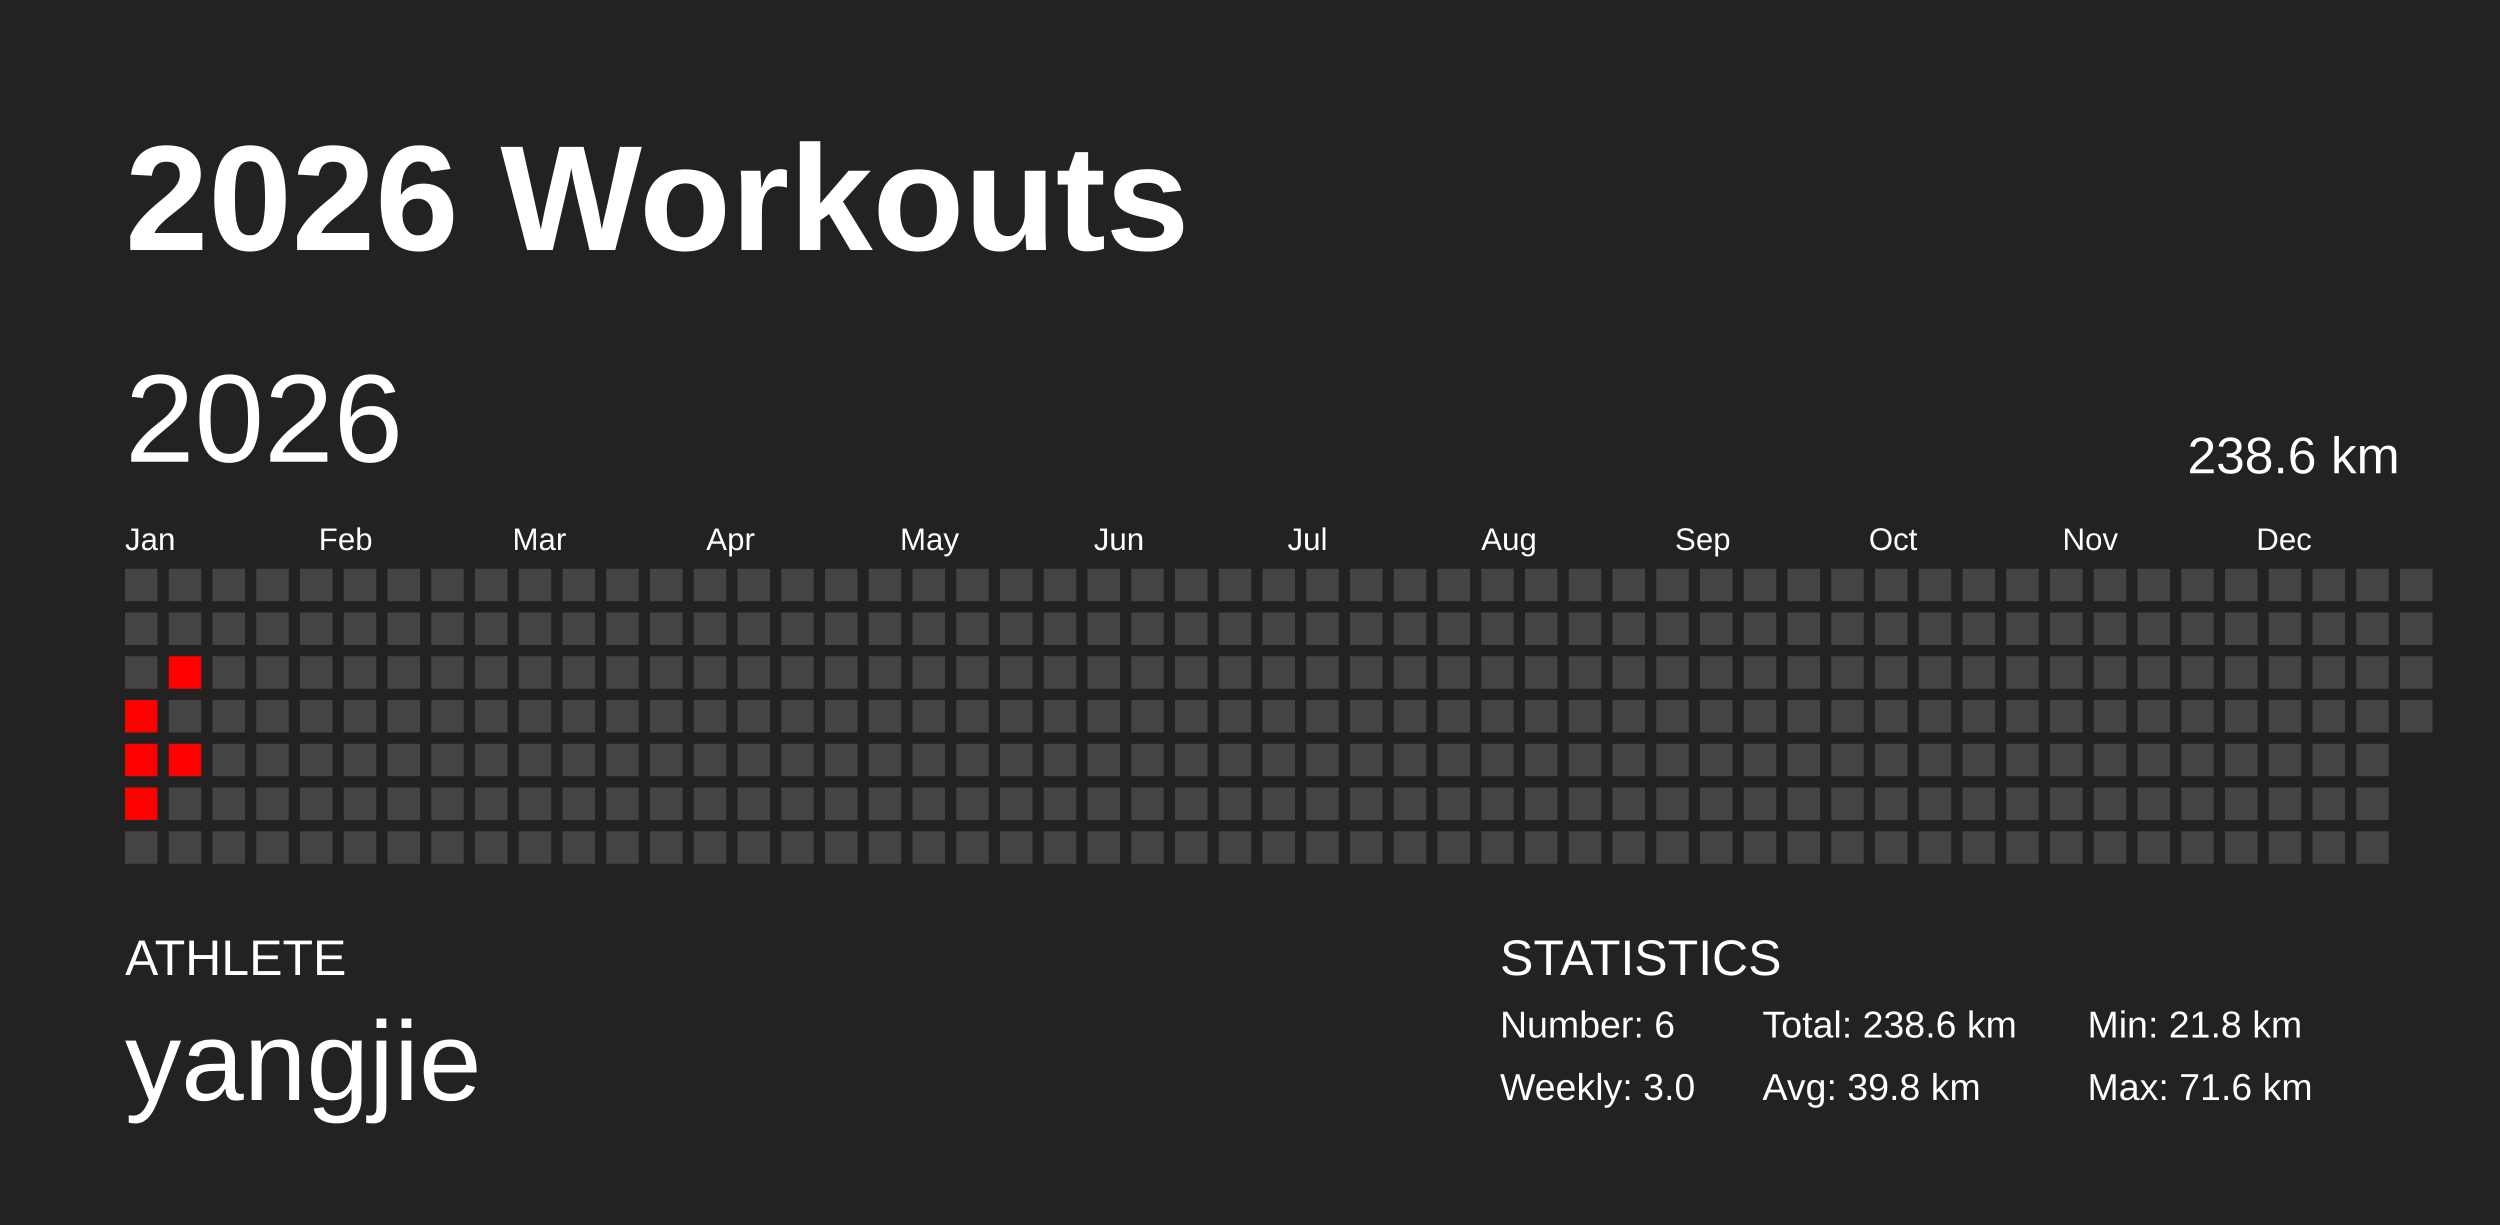
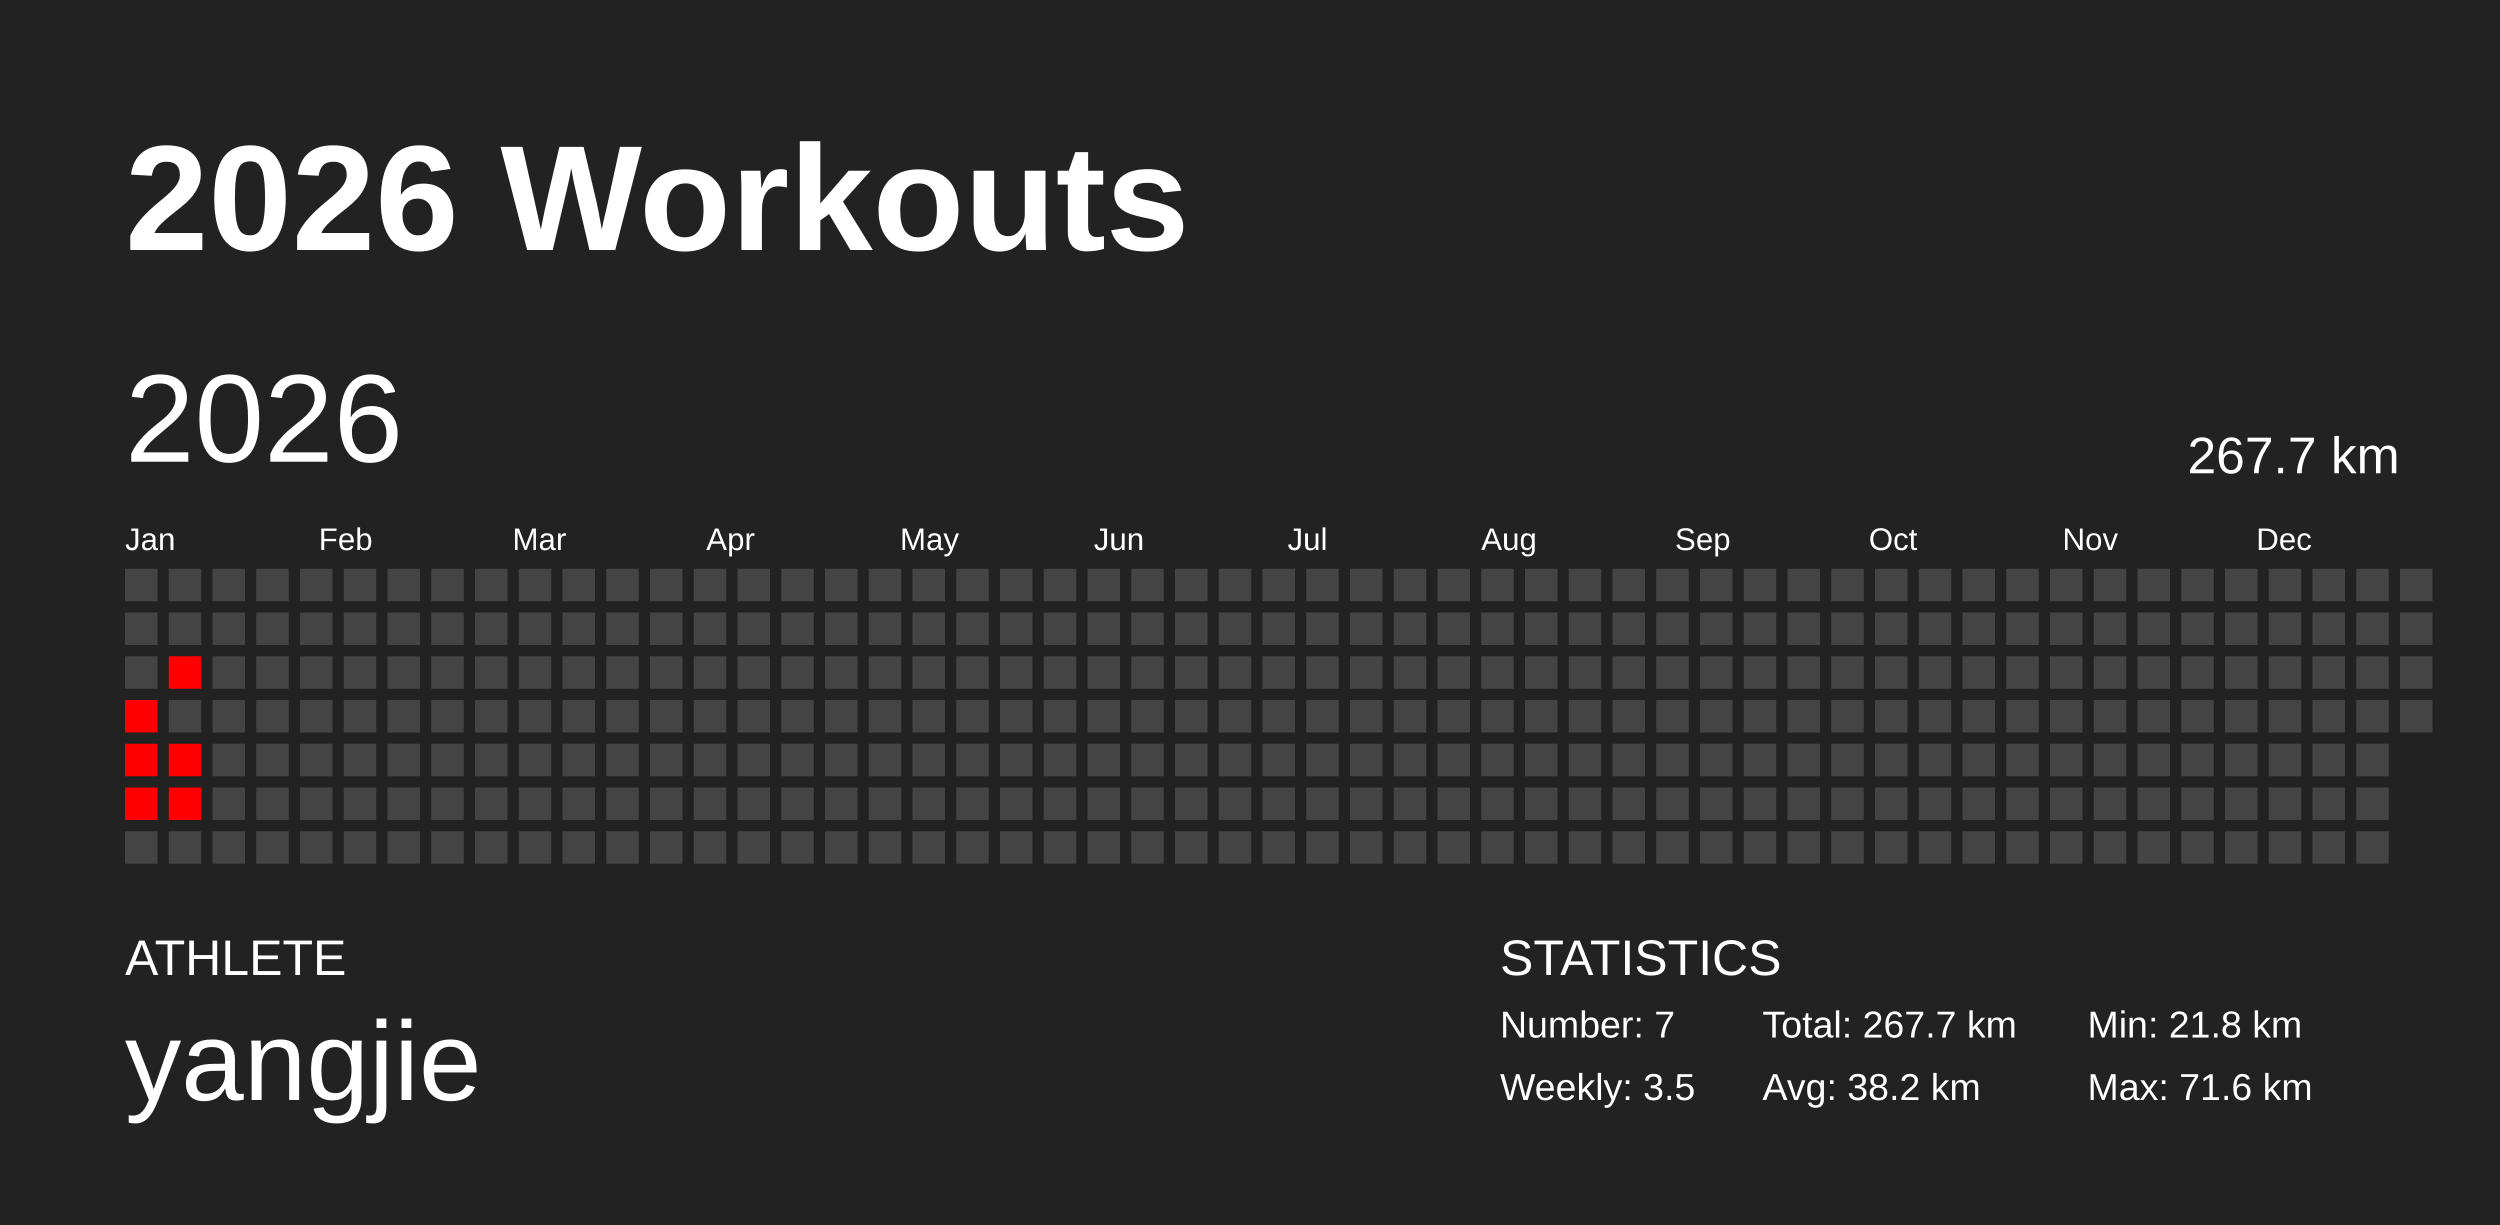
<svg xmlns="http://www.w3.org/2000/svg" baseProfile="full" height="98mm" version="1.1" viewBox="0,0,200,98" width="200mm">
  <defs />
  <rect fill="#222222" height="98" width="200" x="0" y="0" />
  <text fill="#FFFFFF" style="font-size:12px; font-family:Arial; font-weight:bold;" x="10" y="20">2026 Workouts</text>
  <text fill="#FFFFFF" style="font-size:4px; font-family:Arial" x="10" y="78">ATHLETE</text>
  <text fill="#FFFFFF" style="font-size:9px; font-family:Arial" x="10" y="88">yangjie</text>
  <text fill="#FFFFFF" style="font-size:4px; font-family:Arial" x="120" y="78">STATISTICS</text>
-   <text fill="#FFFFFF" style="font-size:3px; font-family:Arial" x="120" y="83">Number: 6</text>
-   <text fill="#FFFFFF" style="font-size:3px; font-family:Arial" x="120" y="88">Weekly: 3.0</text>
-   <text fill="#FFFFFF" style="font-size:3px; font-family:Arial" x="141" y="83">Total: 238.6 km</text>
-   <text fill="#FFFFFF" style="font-size:3px; font-family:Arial" x="141" y="88">Avg: 39.8 km</text>
+   <text fill="#FFFFFF" style="font-size:3px; font-family:Arial" x="120" y="83">Number: 7</text>
+   <text fill="#FFFFFF" style="font-size:3px; font-family:Arial" x="120" y="88">Weekly: 3.5</text>
+   <text fill="#FFFFFF" style="font-size:3px; font-family:Arial" x="141" y="83">Total: 267.7 km</text>
+   <text fill="#FFFFFF" style="font-size:3px; font-family:Arial" x="141" y="88">Avg: 38.2 km</text>
  <text fill="#FFFFFF" style="font-size:3px; font-family:Arial" x="167" y="83">Min: 21.8 km</text>
  <text fill="#FFFFFF" style="font-size:3px; font-family:Arial" x="167" y="88">Max: 71.6 km</text>
  <text dominant-baseline="hanging" fill="#FFFFFF" style="font-size:10.0px; font-family:Arial;" x="10" y="30">2026</text>
-   <text dominant-baseline="hanging" fill="#FFFFFF" style="font-size:4.125px; font-family:Arial;" x="175" y="35">238.6 km</text>
+   <text dominant-baseline="hanging" fill="#FFFFFF" style="font-size:4.125px; font-family:Arial;" x="175" y="35">267.7 km</text>
  <text fill="#FFFFFF" style="font-size:2.5px; font-family:Arial" x="10.0" y="44">Jan</text>
  <text fill="#FFFFFF" style="font-size:2.5px; font-family:Arial" x="25.5" y="44">Feb</text>
  <text fill="#FFFFFF" style="font-size:2.5px; font-family:Arial" x="41.0" y="44">Mar</text>
  <text fill="#FFFFFF" style="font-size:2.5px; font-family:Arial" x="56.5" y="44">Apr</text>
  <text fill="#FFFFFF" style="font-size:2.5px; font-family:Arial" x="72.0" y="44">May</text>
  <text fill="#FFFFFF" style="font-size:2.5px; font-family:Arial" x="87.5" y="44">Jun</text>
  <text fill="#FFFFFF" style="font-size:2.5px; font-family:Arial" x="103.0" y="44">Jul</text>
  <text fill="#FFFFFF" style="font-size:2.5px; font-family:Arial" x="118.5" y="44">Aug</text>
  <text fill="#FFFFFF" style="font-size:2.5px; font-family:Arial" x="134.0" y="44">Sep</text>
  <text fill="#FFFFFF" style="font-size:2.5px; font-family:Arial" x="149.5" y="44">Oct</text>
  <text fill="#FFFFFF" style="font-size:2.5px; font-family:Arial" x="165.0" y="44">Nov</text>
  <text fill="#FFFFFF" style="font-size:2.5px; font-family:Arial" x="180.5" y="44">Dec</text>
  <rect fill="#444444" height="2.6" width="2.6" x="10.0" y="45.5" />
  <rect fill="#444444" height="2.6" width="2.6" x="10.0" y="49.0" />
  <rect fill="#444444" height="2.6" width="2.6" x="10.0" y="52.5" />
  <rect fill="red" height="2.6" width="2.6" x="10.0" y="56.0" />
  <rect fill="red" height="2.6" width="2.6" x="10.0" y="59.5" />
  <rect fill="red" height="2.6" width="2.6" x="10.0" y="63.0" />
  <rect fill="#444444" height="2.6" width="2.6" x="10.0" y="66.5" />
  <rect fill="#444444" height="2.6" width="2.6" x="13.5" y="45.5" />
  <rect fill="#444444" height="2.6" width="2.6" x="13.5" y="49.0" />
  <rect fill="red" height="2.6" width="2.6" x="13.5" y="52.5" />
  <rect fill="#444444" height="2.6" width="2.6" x="13.5" y="56.0" />
  <rect fill="red" height="2.6" width="2.6" x="13.5" y="59.5" />
-   <rect fill="#444444" height="2.6" width="2.6" x="13.5" y="63.0" />
+   <rect fill="red" height="2.6" width="2.6" x="13.5" y="63.0" />
  <rect fill="#444444" height="2.6" width="2.6" x="13.5" y="66.5" />
  <rect fill="#444444" height="2.6" width="2.6" x="17.0" y="45.5" />
  <rect fill="#444444" height="2.6" width="2.6" x="17.0" y="49.0" />
  <rect fill="#444444" height="2.6" width="2.6" x="17.0" y="52.5" />
  <rect fill="#444444" height="2.6" width="2.6" x="17.0" y="56.0" />
  <rect fill="#444444" height="2.6" width="2.6" x="17.0" y="59.5" />
  <rect fill="#444444" height="2.6" width="2.6" x="17.0" y="63.0" />
  <rect fill="#444444" height="2.6" width="2.6" x="17.0" y="66.5" />
  <rect fill="#444444" height="2.6" width="2.6" x="20.5" y="45.5" />
  <rect fill="#444444" height="2.6" width="2.6" x="20.5" y="49.0" />
  <rect fill="#444444" height="2.6" width="2.6" x="20.5" y="52.5" />
  <rect fill="#444444" height="2.6" width="2.6" x="20.5" y="56.0" />
  <rect fill="#444444" height="2.6" width="2.6" x="20.5" y="59.5" />
  <rect fill="#444444" height="2.6" width="2.6" x="20.5" y="63.0" />
  <rect fill="#444444" height="2.6" width="2.6" x="20.5" y="66.5" />
  <rect fill="#444444" height="2.6" width="2.6" x="24.0" y="45.5" />
  <rect fill="#444444" height="2.6" width="2.6" x="24.0" y="49.0" />
  <rect fill="#444444" height="2.6" width="2.6" x="24.0" y="52.5" />
  <rect fill="#444444" height="2.6" width="2.6" x="24.0" y="56.0" />
  <rect fill="#444444" height="2.6" width="2.6" x="24.0" y="59.5" />
  <rect fill="#444444" height="2.6" width="2.6" x="24.0" y="63.0" />
  <rect fill="#444444" height="2.6" width="2.6" x="24.0" y="66.5" />
  <rect fill="#444444" height="2.6" width="2.6" x="27.5" y="45.5" />
  <rect fill="#444444" height="2.6" width="2.6" x="27.5" y="49.0" />
  <rect fill="#444444" height="2.6" width="2.6" x="27.5" y="52.5" />
  <rect fill="#444444" height="2.6" width="2.6" x="27.5" y="56.0" />
  <rect fill="#444444" height="2.6" width="2.6" x="27.5" y="59.5" />
  <rect fill="#444444" height="2.6" width="2.6" x="27.5" y="63.0" />
  <rect fill="#444444" height="2.6" width="2.6" x="27.5" y="66.5" />
  <rect fill="#444444" height="2.6" width="2.6" x="31.0" y="45.5" />
  <rect fill="#444444" height="2.6" width="2.6" x="31.0" y="49.0" />
  <rect fill="#444444" height="2.6" width="2.6" x="31.0" y="52.5" />
  <rect fill="#444444" height="2.6" width="2.6" x="31.0" y="56.0" />
  <rect fill="#444444" height="2.6" width="2.6" x="31.0" y="59.5" />
  <rect fill="#444444" height="2.6" width="2.6" x="31.0" y="63.0" />
  <rect fill="#444444" height="2.6" width="2.6" x="31.0" y="66.5" />
  <rect fill="#444444" height="2.6" width="2.6" x="34.5" y="45.5" />
  <rect fill="#444444" height="2.6" width="2.6" x="34.5" y="49.0" />
  <rect fill="#444444" height="2.6" width="2.6" x="34.5" y="52.5" />
  <rect fill="#444444" height="2.6" width="2.6" x="34.5" y="56.0" />
  <rect fill="#444444" height="2.6" width="2.6" x="34.5" y="59.5" />
  <rect fill="#444444" height="2.6" width="2.6" x="34.5" y="63.0" />
  <rect fill="#444444" height="2.6" width="2.6" x="34.5" y="66.5" />
  <rect fill="#444444" height="2.6" width="2.6" x="38.0" y="45.5" />
  <rect fill="#444444" height="2.6" width="2.6" x="38.0" y="49.0" />
  <rect fill="#444444" height="2.6" width="2.6" x="38.0" y="52.5" />
  <rect fill="#444444" height="2.6" width="2.6" x="38.0" y="56.0" />
  <rect fill="#444444" height="2.6" width="2.6" x="38.0" y="59.5" />
  <rect fill="#444444" height="2.6" width="2.6" x="38.0" y="63.0" />
  <rect fill="#444444" height="2.6" width="2.6" x="38.0" y="66.5" />
  <rect fill="#444444" height="2.6" width="2.6" x="41.5" y="45.5" />
  <rect fill="#444444" height="2.6" width="2.6" x="41.5" y="49.0" />
  <rect fill="#444444" height="2.6" width="2.6" x="41.5" y="52.5" />
  <rect fill="#444444" height="2.6" width="2.6" x="41.5" y="56.0" />
  <rect fill="#444444" height="2.6" width="2.6" x="41.5" y="59.5" />
  <rect fill="#444444" height="2.6" width="2.6" x="41.5" y="63.0" />
  <rect fill="#444444" height="2.6" width="2.6" x="41.5" y="66.5" />
  <rect fill="#444444" height="2.6" width="2.6" x="45.0" y="45.5" />
  <rect fill="#444444" height="2.6" width="2.6" x="45.0" y="49.0" />
  <rect fill="#444444" height="2.6" width="2.6" x="45.0" y="52.5" />
  <rect fill="#444444" height="2.6" width="2.6" x="45.0" y="56.0" />
  <rect fill="#444444" height="2.6" width="2.6" x="45.0" y="59.5" />
  <rect fill="#444444" height="2.6" width="2.6" x="45.0" y="63.0" />
  <rect fill="#444444" height="2.6" width="2.6" x="45.0" y="66.5" />
  <rect fill="#444444" height="2.6" width="2.6" x="48.5" y="45.5" />
  <rect fill="#444444" height="2.6" width="2.6" x="48.5" y="49.0" />
  <rect fill="#444444" height="2.6" width="2.6" x="48.5" y="52.5" />
  <rect fill="#444444" height="2.6" width="2.6" x="48.5" y="56.0" />
  <rect fill="#444444" height="2.6" width="2.6" x="48.5" y="59.5" />
  <rect fill="#444444" height="2.6" width="2.6" x="48.5" y="63.0" />
  <rect fill="#444444" height="2.6" width="2.6" x="48.5" y="66.5" />
  <rect fill="#444444" height="2.6" width="2.6" x="52.0" y="45.5" />
  <rect fill="#444444" height="2.6" width="2.6" x="52.0" y="49.0" />
  <rect fill="#444444" height="2.6" width="2.6" x="52.0" y="52.5" />
  <rect fill="#444444" height="2.6" width="2.6" x="52.0" y="56.0" />
  <rect fill="#444444" height="2.6" width="2.6" x="52.0" y="59.5" />
  <rect fill="#444444" height="2.6" width="2.6" x="52.0" y="63.0" />
  <rect fill="#444444" height="2.6" width="2.6" x="52.0" y="66.5" />
  <rect fill="#444444" height="2.6" width="2.6" x="55.5" y="45.5" />
  <rect fill="#444444" height="2.6" width="2.6" x="55.5" y="49.0" />
  <rect fill="#444444" height="2.6" width="2.6" x="55.5" y="52.5" />
  <rect fill="#444444" height="2.6" width="2.6" x="55.5" y="56.0" />
  <rect fill="#444444" height="2.6" width="2.6" x="55.5" y="59.5" />
  <rect fill="#444444" height="2.6" width="2.6" x="55.5" y="63.0" />
  <rect fill="#444444" height="2.6" width="2.6" x="55.5" y="66.5" />
  <rect fill="#444444" height="2.6" width="2.6" x="59.0" y="45.5" />
  <rect fill="#444444" height="2.6" width="2.6" x="59.0" y="49.0" />
  <rect fill="#444444" height="2.6" width="2.6" x="59.0" y="52.5" />
  <rect fill="#444444" height="2.6" width="2.6" x="59.0" y="56.0" />
  <rect fill="#444444" height="2.6" width="2.6" x="59.0" y="59.5" />
  <rect fill="#444444" height="2.6" width="2.6" x="59.0" y="63.0" />
  <rect fill="#444444" height="2.6" width="2.6" x="59.0" y="66.5" />
  <rect fill="#444444" height="2.6" width="2.6" x="62.5" y="45.5" />
  <rect fill="#444444" height="2.6" width="2.6" x="62.5" y="49.0" />
  <rect fill="#444444" height="2.6" width="2.6" x="62.5" y="52.5" />
  <rect fill="#444444" height="2.6" width="2.6" x="62.5" y="56.0" />
  <rect fill="#444444" height="2.6" width="2.6" x="62.5" y="59.5" />
  <rect fill="#444444" height="2.6" width="2.6" x="62.5" y="63.0" />
  <rect fill="#444444" height="2.6" width="2.6" x="62.5" y="66.5" />
  <rect fill="#444444" height="2.6" width="2.6" x="66.0" y="45.5" />
  <rect fill="#444444" height="2.6" width="2.6" x="66.0" y="49.0" />
  <rect fill="#444444" height="2.6" width="2.6" x="66.0" y="52.5" />
  <rect fill="#444444" height="2.6" width="2.6" x="66.0" y="56.0" />
  <rect fill="#444444" height="2.6" width="2.6" x="66.0" y="59.5" />
  <rect fill="#444444" height="2.6" width="2.6" x="66.0" y="63.0" />
  <rect fill="#444444" height="2.6" width="2.6" x="66.0" y="66.5" />
  <rect fill="#444444" height="2.6" width="2.6" x="69.5" y="45.5" />
  <rect fill="#444444" height="2.6" width="2.6" x="69.5" y="49.0" />
  <rect fill="#444444" height="2.6" width="2.6" x="69.5" y="52.5" />
  <rect fill="#444444" height="2.6" width="2.6" x="69.5" y="56.0" />
  <rect fill="#444444" height="2.6" width="2.6" x="69.5" y="59.5" />
  <rect fill="#444444" height="2.6" width="2.6" x="69.5" y="63.0" />
  <rect fill="#444444" height="2.6" width="2.6" x="69.5" y="66.5" />
  <rect fill="#444444" height="2.6" width="2.6" x="73.0" y="45.5" />
  <rect fill="#444444" height="2.6" width="2.6" x="73.0" y="49.0" />
  <rect fill="#444444" height="2.6" width="2.6" x="73.0" y="52.5" />
  <rect fill="#444444" height="2.6" width="2.6" x="73.0" y="56.0" />
  <rect fill="#444444" height="2.6" width="2.6" x="73.0" y="59.5" />
  <rect fill="#444444" height="2.6" width="2.6" x="73.0" y="63.0" />
  <rect fill="#444444" height="2.6" width="2.6" x="73.0" y="66.5" />
  <rect fill="#444444" height="2.6" width="2.6" x="76.5" y="45.5" />
  <rect fill="#444444" height="2.6" width="2.6" x="76.5" y="49.0" />
  <rect fill="#444444" height="2.6" width="2.6" x="76.5" y="52.5" />
  <rect fill="#444444" height="2.6" width="2.6" x="76.5" y="56.0" />
  <rect fill="#444444" height="2.6" width="2.6" x="76.5" y="59.5" />
  <rect fill="#444444" height="2.6" width="2.6" x="76.5" y="63.0" />
  <rect fill="#444444" height="2.6" width="2.6" x="76.5" y="66.5" />
  <rect fill="#444444" height="2.6" width="2.6" x="80.0" y="45.5" />
  <rect fill="#444444" height="2.6" width="2.6" x="80.0" y="49.0" />
  <rect fill="#444444" height="2.6" width="2.6" x="80.0" y="52.5" />
  <rect fill="#444444" height="2.6" width="2.6" x="80.0" y="56.0" />
  <rect fill="#444444" height="2.6" width="2.6" x="80.0" y="59.5" />
  <rect fill="#444444" height="2.6" width="2.6" x="80.0" y="63.0" />
  <rect fill="#444444" height="2.6" width="2.6" x="80.0" y="66.5" />
  <rect fill="#444444" height="2.6" width="2.6" x="83.5" y="45.5" />
  <rect fill="#444444" height="2.6" width="2.6" x="83.5" y="49.0" />
  <rect fill="#444444" height="2.6" width="2.6" x="83.5" y="52.5" />
  <rect fill="#444444" height="2.6" width="2.6" x="83.5" y="56.0" />
  <rect fill="#444444" height="2.6" width="2.6" x="83.5" y="59.5" />
  <rect fill="#444444" height="2.6" width="2.6" x="83.5" y="63.0" />
  <rect fill="#444444" height="2.6" width="2.6" x="83.5" y="66.5" />
  <rect fill="#444444" height="2.6" width="2.6" x="87.0" y="45.5" />
  <rect fill="#444444" height="2.6" width="2.6" x="87.0" y="49.0" />
  <rect fill="#444444" height="2.6" width="2.6" x="87.0" y="52.5" />
  <rect fill="#444444" height="2.6" width="2.6" x="87.0" y="56.0" />
  <rect fill="#444444" height="2.6" width="2.6" x="87.0" y="59.5" />
  <rect fill="#444444" height="2.6" width="2.6" x="87.0" y="63.0" />
  <rect fill="#444444" height="2.6" width="2.6" x="87.0" y="66.5" />
  <rect fill="#444444" height="2.6" width="2.6" x="90.5" y="45.5" />
  <rect fill="#444444" height="2.6" width="2.6" x="90.5" y="49.0" />
  <rect fill="#444444" height="2.6" width="2.6" x="90.5" y="52.5" />
  <rect fill="#444444" height="2.6" width="2.6" x="90.5" y="56.0" />
  <rect fill="#444444" height="2.6" width="2.6" x="90.5" y="59.5" />
  <rect fill="#444444" height="2.6" width="2.6" x="90.5" y="63.0" />
  <rect fill="#444444" height="2.6" width="2.6" x="90.5" y="66.5" />
  <rect fill="#444444" height="2.6" width="2.6" x="94.0" y="45.5" />
  <rect fill="#444444" height="2.6" width="2.6" x="94.0" y="49.0" />
  <rect fill="#444444" height="2.6" width="2.6" x="94.0" y="52.5" />
  <rect fill="#444444" height="2.6" width="2.6" x="94.0" y="56.0" />
  <rect fill="#444444" height="2.6" width="2.6" x="94.0" y="59.5" />
  <rect fill="#444444" height="2.6" width="2.6" x="94.0" y="63.0" />
  <rect fill="#444444" height="2.6" width="2.6" x="94.0" y="66.5" />
  <rect fill="#444444" height="2.6" width="2.6" x="97.5" y="45.5" />
  <rect fill="#444444" height="2.6" width="2.6" x="97.5" y="49.0" />
  <rect fill="#444444" height="2.6" width="2.6" x="97.5" y="52.5" />
  <rect fill="#444444" height="2.6" width="2.6" x="97.5" y="56.0" />
  <rect fill="#444444" height="2.6" width="2.6" x="97.5" y="59.5" />
  <rect fill="#444444" height="2.6" width="2.6" x="97.5" y="63.0" />
  <rect fill="#444444" height="2.6" width="2.6" x="97.5" y="66.5" />
  <rect fill="#444444" height="2.6" width="2.6" x="101.0" y="45.5" />
  <rect fill="#444444" height="2.6" width="2.6" x="101.0" y="49.0" />
  <rect fill="#444444" height="2.6" width="2.6" x="101.0" y="52.5" />
  <rect fill="#444444" height="2.6" width="2.6" x="101.0" y="56.0" />
  <rect fill="#444444" height="2.6" width="2.6" x="101.0" y="59.5" />
  <rect fill="#444444" height="2.6" width="2.6" x="101.0" y="63.0" />
  <rect fill="#444444" height="2.6" width="2.6" x="101.0" y="66.5" />
  <rect fill="#444444" height="2.6" width="2.6" x="104.5" y="45.5" />
  <rect fill="#444444" height="2.6" width="2.6" x="104.5" y="49.0" />
  <rect fill="#444444" height="2.6" width="2.6" x="104.5" y="52.5" />
  <rect fill="#444444" height="2.6" width="2.6" x="104.5" y="56.0" />
  <rect fill="#444444" height="2.6" width="2.6" x="104.5" y="59.5" />
  <rect fill="#444444" height="2.6" width="2.6" x="104.5" y="63.0" />
  <rect fill="#444444" height="2.6" width="2.6" x="104.5" y="66.5" />
  <rect fill="#444444" height="2.6" width="2.6" x="108.0" y="45.5" />
  <rect fill="#444444" height="2.6" width="2.6" x="108.0" y="49.0" />
  <rect fill="#444444" height="2.6" width="2.6" x="108.0" y="52.5" />
  <rect fill="#444444" height="2.6" width="2.6" x="108.0" y="56.0" />
  <rect fill="#444444" height="2.6" width="2.6" x="108.0" y="59.5" />
  <rect fill="#444444" height="2.6" width="2.6" x="108.0" y="63.0" />
  <rect fill="#444444" height="2.6" width="2.6" x="108.0" y="66.5" />
  <rect fill="#444444" height="2.6" width="2.6" x="111.5" y="45.5" />
  <rect fill="#444444" height="2.6" width="2.6" x="111.5" y="49.0" />
  <rect fill="#444444" height="2.6" width="2.6" x="111.5" y="52.5" />
  <rect fill="#444444" height="2.6" width="2.6" x="111.5" y="56.0" />
  <rect fill="#444444" height="2.6" width="2.6" x="111.5" y="59.5" />
  <rect fill="#444444" height="2.6" width="2.6" x="111.5" y="63.0" />
  <rect fill="#444444" height="2.6" width="2.6" x="111.5" y="66.5" />
  <rect fill="#444444" height="2.6" width="2.6" x="115.0" y="45.5" />
  <rect fill="#444444" height="2.6" width="2.6" x="115.0" y="49.0" />
  <rect fill="#444444" height="2.6" width="2.6" x="115.0" y="52.5" />
  <rect fill="#444444" height="2.6" width="2.6" x="115.0" y="56.0" />
  <rect fill="#444444" height="2.6" width="2.6" x="115.0" y="59.5" />
  <rect fill="#444444" height="2.6" width="2.6" x="115.0" y="63.0" />
  <rect fill="#444444" height="2.6" width="2.6" x="115.0" y="66.5" />
  <rect fill="#444444" height="2.6" width="2.6" x="118.5" y="45.5" />
  <rect fill="#444444" height="2.6" width="2.6" x="118.5" y="49.0" />
  <rect fill="#444444" height="2.6" width="2.6" x="118.5" y="52.5" />
  <rect fill="#444444" height="2.6" width="2.6" x="118.5" y="56.0" />
  <rect fill="#444444" height="2.6" width="2.6" x="118.5" y="59.5" />
  <rect fill="#444444" height="2.6" width="2.6" x="118.5" y="63.0" />
  <rect fill="#444444" height="2.6" width="2.6" x="118.5" y="66.5" />
  <rect fill="#444444" height="2.6" width="2.6" x="122.0" y="45.5" />
  <rect fill="#444444" height="2.6" width="2.6" x="122.0" y="49.0" />
  <rect fill="#444444" height="2.6" width="2.6" x="122.0" y="52.5" />
  <rect fill="#444444" height="2.6" width="2.6" x="122.0" y="56.0" />
  <rect fill="#444444" height="2.6" width="2.6" x="122.0" y="59.5" />
  <rect fill="#444444" height="2.6" width="2.6" x="122.0" y="63.0" />
  <rect fill="#444444" height="2.6" width="2.6" x="122.0" y="66.5" />
  <rect fill="#444444" height="2.6" width="2.6" x="125.5" y="45.5" />
  <rect fill="#444444" height="2.6" width="2.6" x="125.5" y="49.0" />
  <rect fill="#444444" height="2.6" width="2.6" x="125.5" y="52.5" />
  <rect fill="#444444" height="2.6" width="2.6" x="125.5" y="56.0" />
  <rect fill="#444444" height="2.6" width="2.6" x="125.5" y="59.5" />
  <rect fill="#444444" height="2.6" width="2.6" x="125.5" y="63.0" />
  <rect fill="#444444" height="2.6" width="2.6" x="125.5" y="66.5" />
  <rect fill="#444444" height="2.6" width="2.6" x="129.0" y="45.5" />
  <rect fill="#444444" height="2.6" width="2.6" x="129.0" y="49.0" />
  <rect fill="#444444" height="2.6" width="2.6" x="129.0" y="52.5" />
  <rect fill="#444444" height="2.6" width="2.6" x="129.0" y="56.0" />
  <rect fill="#444444" height="2.6" width="2.6" x="129.0" y="59.5" />
  <rect fill="#444444" height="2.6" width="2.6" x="129.0" y="63.0" />
  <rect fill="#444444" height="2.6" width="2.6" x="129.0" y="66.5" />
  <rect fill="#444444" height="2.6" width="2.6" x="132.5" y="45.5" />
  <rect fill="#444444" height="2.6" width="2.6" x="132.5" y="49.0" />
  <rect fill="#444444" height="2.6" width="2.6" x="132.5" y="52.5" />
  <rect fill="#444444" height="2.6" width="2.6" x="132.5" y="56.0" />
  <rect fill="#444444" height="2.6" width="2.6" x="132.5" y="59.5" />
  <rect fill="#444444" height="2.6" width="2.6" x="132.5" y="63.0" />
  <rect fill="#444444" height="2.6" width="2.6" x="132.5" y="66.5" />
  <rect fill="#444444" height="2.6" width="2.6" x="136.0" y="45.5" />
  <rect fill="#444444" height="2.6" width="2.6" x="136.0" y="49.0" />
  <rect fill="#444444" height="2.6" width="2.6" x="136.0" y="52.5" />
  <rect fill="#444444" height="2.6" width="2.6" x="136.0" y="56.0" />
  <rect fill="#444444" height="2.6" width="2.6" x="136.0" y="59.5" />
  <rect fill="#444444" height="2.6" width="2.6" x="136.0" y="63.0" />
  <rect fill="#444444" height="2.6" width="2.6" x="136.0" y="66.5" />
  <rect fill="#444444" height="2.6" width="2.6" x="139.5" y="45.5" />
  <rect fill="#444444" height="2.6" width="2.6" x="139.5" y="49.0" />
  <rect fill="#444444" height="2.6" width="2.6" x="139.5" y="52.5" />
  <rect fill="#444444" height="2.6" width="2.6" x="139.5" y="56.0" />
  <rect fill="#444444" height="2.6" width="2.6" x="139.5" y="59.5" />
  <rect fill="#444444" height="2.6" width="2.6" x="139.5" y="63.0" />
  <rect fill="#444444" height="2.6" width="2.6" x="139.5" y="66.5" />
  <rect fill="#444444" height="2.6" width="2.6" x="143.0" y="45.5" />
  <rect fill="#444444" height="2.6" width="2.6" x="143.0" y="49.0" />
  <rect fill="#444444" height="2.6" width="2.6" x="143.0" y="52.5" />
  <rect fill="#444444" height="2.6" width="2.6" x="143.0" y="56.0" />
  <rect fill="#444444" height="2.6" width="2.6" x="143.0" y="59.5" />
  <rect fill="#444444" height="2.6" width="2.6" x="143.0" y="63.0" />
  <rect fill="#444444" height="2.6" width="2.6" x="143.0" y="66.5" />
  <rect fill="#444444" height="2.6" width="2.6" x="146.5" y="45.5" />
  <rect fill="#444444" height="2.6" width="2.6" x="146.5" y="49.0" />
  <rect fill="#444444" height="2.6" width="2.6" x="146.5" y="52.5" />
  <rect fill="#444444" height="2.6" width="2.6" x="146.5" y="56.0" />
  <rect fill="#444444" height="2.6" width="2.6" x="146.5" y="59.5" />
  <rect fill="#444444" height="2.6" width="2.6" x="146.5" y="63.0" />
  <rect fill="#444444" height="2.6" width="2.6" x="146.5" y="66.5" />
  <rect fill="#444444" height="2.6" width="2.6" x="150.0" y="45.5" />
  <rect fill="#444444" height="2.6" width="2.6" x="150.0" y="49.0" />
  <rect fill="#444444" height="2.6" width="2.6" x="150.0" y="52.5" />
  <rect fill="#444444" height="2.6" width="2.6" x="150.0" y="56.0" />
  <rect fill="#444444" height="2.6" width="2.6" x="150.0" y="59.5" />
  <rect fill="#444444" height="2.6" width="2.6" x="150.0" y="63.0" />
  <rect fill="#444444" height="2.6" width="2.6" x="150.0" y="66.5" />
  <rect fill="#444444" height="2.6" width="2.6" x="153.5" y="45.5" />
  <rect fill="#444444" height="2.6" width="2.6" x="153.5" y="49.0" />
  <rect fill="#444444" height="2.6" width="2.6" x="153.5" y="52.5" />
  <rect fill="#444444" height="2.6" width="2.6" x="153.5" y="56.0" />
  <rect fill="#444444" height="2.6" width="2.6" x="153.5" y="59.5" />
  <rect fill="#444444" height="2.6" width="2.6" x="153.5" y="63.0" />
  <rect fill="#444444" height="2.6" width="2.6" x="153.5" y="66.5" />
  <rect fill="#444444" height="2.6" width="2.6" x="157.0" y="45.5" />
  <rect fill="#444444" height="2.6" width="2.6" x="157.0" y="49.0" />
  <rect fill="#444444" height="2.6" width="2.6" x="157.0" y="52.5" />
  <rect fill="#444444" height="2.6" width="2.6" x="157.0" y="56.0" />
  <rect fill="#444444" height="2.6" width="2.6" x="157.0" y="59.5" />
  <rect fill="#444444" height="2.6" width="2.6" x="157.0" y="63.0" />
  <rect fill="#444444" height="2.6" width="2.6" x="157.0" y="66.5" />
  <rect fill="#444444" height="2.6" width="2.6" x="160.5" y="45.5" />
  <rect fill="#444444" height="2.6" width="2.6" x="160.5" y="49.0" />
  <rect fill="#444444" height="2.6" width="2.6" x="160.5" y="52.5" />
  <rect fill="#444444" height="2.6" width="2.6" x="160.5" y="56.0" />
  <rect fill="#444444" height="2.6" width="2.6" x="160.5" y="59.5" />
  <rect fill="#444444" height="2.6" width="2.6" x="160.5" y="63.0" />
  <rect fill="#444444" height="2.6" width="2.6" x="160.5" y="66.5" />
  <rect fill="#444444" height="2.6" width="2.6" x="164.0" y="45.5" />
  <rect fill="#444444" height="2.6" width="2.6" x="164.0" y="49.0" />
  <rect fill="#444444" height="2.6" width="2.6" x="164.0" y="52.5" />
  <rect fill="#444444" height="2.6" width="2.6" x="164.0" y="56.0" />
  <rect fill="#444444" height="2.6" width="2.6" x="164.0" y="59.5" />
  <rect fill="#444444" height="2.6" width="2.6" x="164.0" y="63.0" />
  <rect fill="#444444" height="2.6" width="2.6" x="164.0" y="66.5" />
  <rect fill="#444444" height="2.6" width="2.6" x="167.5" y="45.5" />
  <rect fill="#444444" height="2.6" width="2.6" x="167.5" y="49.0" />
  <rect fill="#444444" height="2.6" width="2.6" x="167.5" y="52.5" />
  <rect fill="#444444" height="2.6" width="2.6" x="167.5" y="56.0" />
  <rect fill="#444444" height="2.6" width="2.6" x="167.5" y="59.5" />
  <rect fill="#444444" height="2.6" width="2.6" x="167.5" y="63.0" />
  <rect fill="#444444" height="2.6" width="2.6" x="167.5" y="66.5" />
  <rect fill="#444444" height="2.6" width="2.6" x="171.0" y="45.5" />
  <rect fill="#444444" height="2.6" width="2.6" x="171.0" y="49.0" />
  <rect fill="#444444" height="2.6" width="2.6" x="171.0" y="52.5" />
  <rect fill="#444444" height="2.6" width="2.6" x="171.0" y="56.0" />
  <rect fill="#444444" height="2.6" width="2.6" x="171.0" y="59.5" />
  <rect fill="#444444" height="2.6" width="2.6" x="171.0" y="63.0" />
  <rect fill="#444444" height="2.6" width="2.6" x="171.0" y="66.5" />
  <rect fill="#444444" height="2.6" width="2.6" x="174.5" y="45.5" />
  <rect fill="#444444" height="2.6" width="2.6" x="174.5" y="49.0" />
  <rect fill="#444444" height="2.6" width="2.6" x="174.5" y="52.5" />
  <rect fill="#444444" height="2.6" width="2.6" x="174.5" y="56.0" />
  <rect fill="#444444" height="2.6" width="2.6" x="174.5" y="59.5" />
  <rect fill="#444444" height="2.6" width="2.6" x="174.5" y="63.0" />
  <rect fill="#444444" height="2.6" width="2.6" x="174.5" y="66.5" />
  <rect fill="#444444" height="2.6" width="2.6" x="178.0" y="45.5" />
  <rect fill="#444444" height="2.6" width="2.6" x="178.0" y="49.0" />
  <rect fill="#444444" height="2.6" width="2.6" x="178.0" y="52.5" />
  <rect fill="#444444" height="2.6" width="2.6" x="178.0" y="56.0" />
  <rect fill="#444444" height="2.6" width="2.6" x="178.0" y="59.5" />
  <rect fill="#444444" height="2.6" width="2.6" x="178.0" y="63.0" />
  <rect fill="#444444" height="2.6" width="2.6" x="178.0" y="66.5" />
  <rect fill="#444444" height="2.6" width="2.6" x="181.5" y="45.5" />
  <rect fill="#444444" height="2.6" width="2.6" x="181.5" y="49.0" />
  <rect fill="#444444" height="2.6" width="2.6" x="181.5" y="52.5" />
  <rect fill="#444444" height="2.6" width="2.6" x="181.5" y="56.0" />
  <rect fill="#444444" height="2.6" width="2.6" x="181.5" y="59.5" />
  <rect fill="#444444" height="2.6" width="2.6" x="181.5" y="63.0" />
  <rect fill="#444444" height="2.6" width="2.6" x="181.5" y="66.5" />
  <rect fill="#444444" height="2.6" width="2.6" x="185.0" y="45.5" />
  <rect fill="#444444" height="2.6" width="2.6" x="185.0" y="49.0" />
  <rect fill="#444444" height="2.6" width="2.6" x="185.0" y="52.5" />
  <rect fill="#444444" height="2.6" width="2.6" x="185.0" y="56.0" />
  <rect fill="#444444" height="2.6" width="2.6" x="185.0" y="59.5" />
  <rect fill="#444444" height="2.6" width="2.6" x="185.0" y="63.0" />
  <rect fill="#444444" height="2.6" width="2.6" x="185.0" y="66.5" />
  <rect fill="#444444" height="2.6" width="2.6" x="188.5" y="45.5" />
  <rect fill="#444444" height="2.6" width="2.6" x="188.5" y="49.0" />
  <rect fill="#444444" height="2.6" width="2.6" x="188.5" y="52.5" />
  <rect fill="#444444" height="2.6" width="2.6" x="188.5" y="56.0" />
  <rect fill="#444444" height="2.6" width="2.6" x="188.5" y="59.5" />
  <rect fill="#444444" height="2.6" width="2.6" x="188.5" y="63.0" />
  <rect fill="#444444" height="2.6" width="2.6" x="188.5" y="66.5" />
  <rect fill="#444444" height="2.6" width="2.6" x="192.0" y="45.5" />
  <rect fill="#444444" height="2.6" width="2.6" x="192.0" y="49.0" />
  <rect fill="#444444" height="2.6" width="2.6" x="192.0" y="52.5" />
  <rect fill="#444444" height="2.6" width="2.6" x="192.0" y="56.0" />
</svg>
